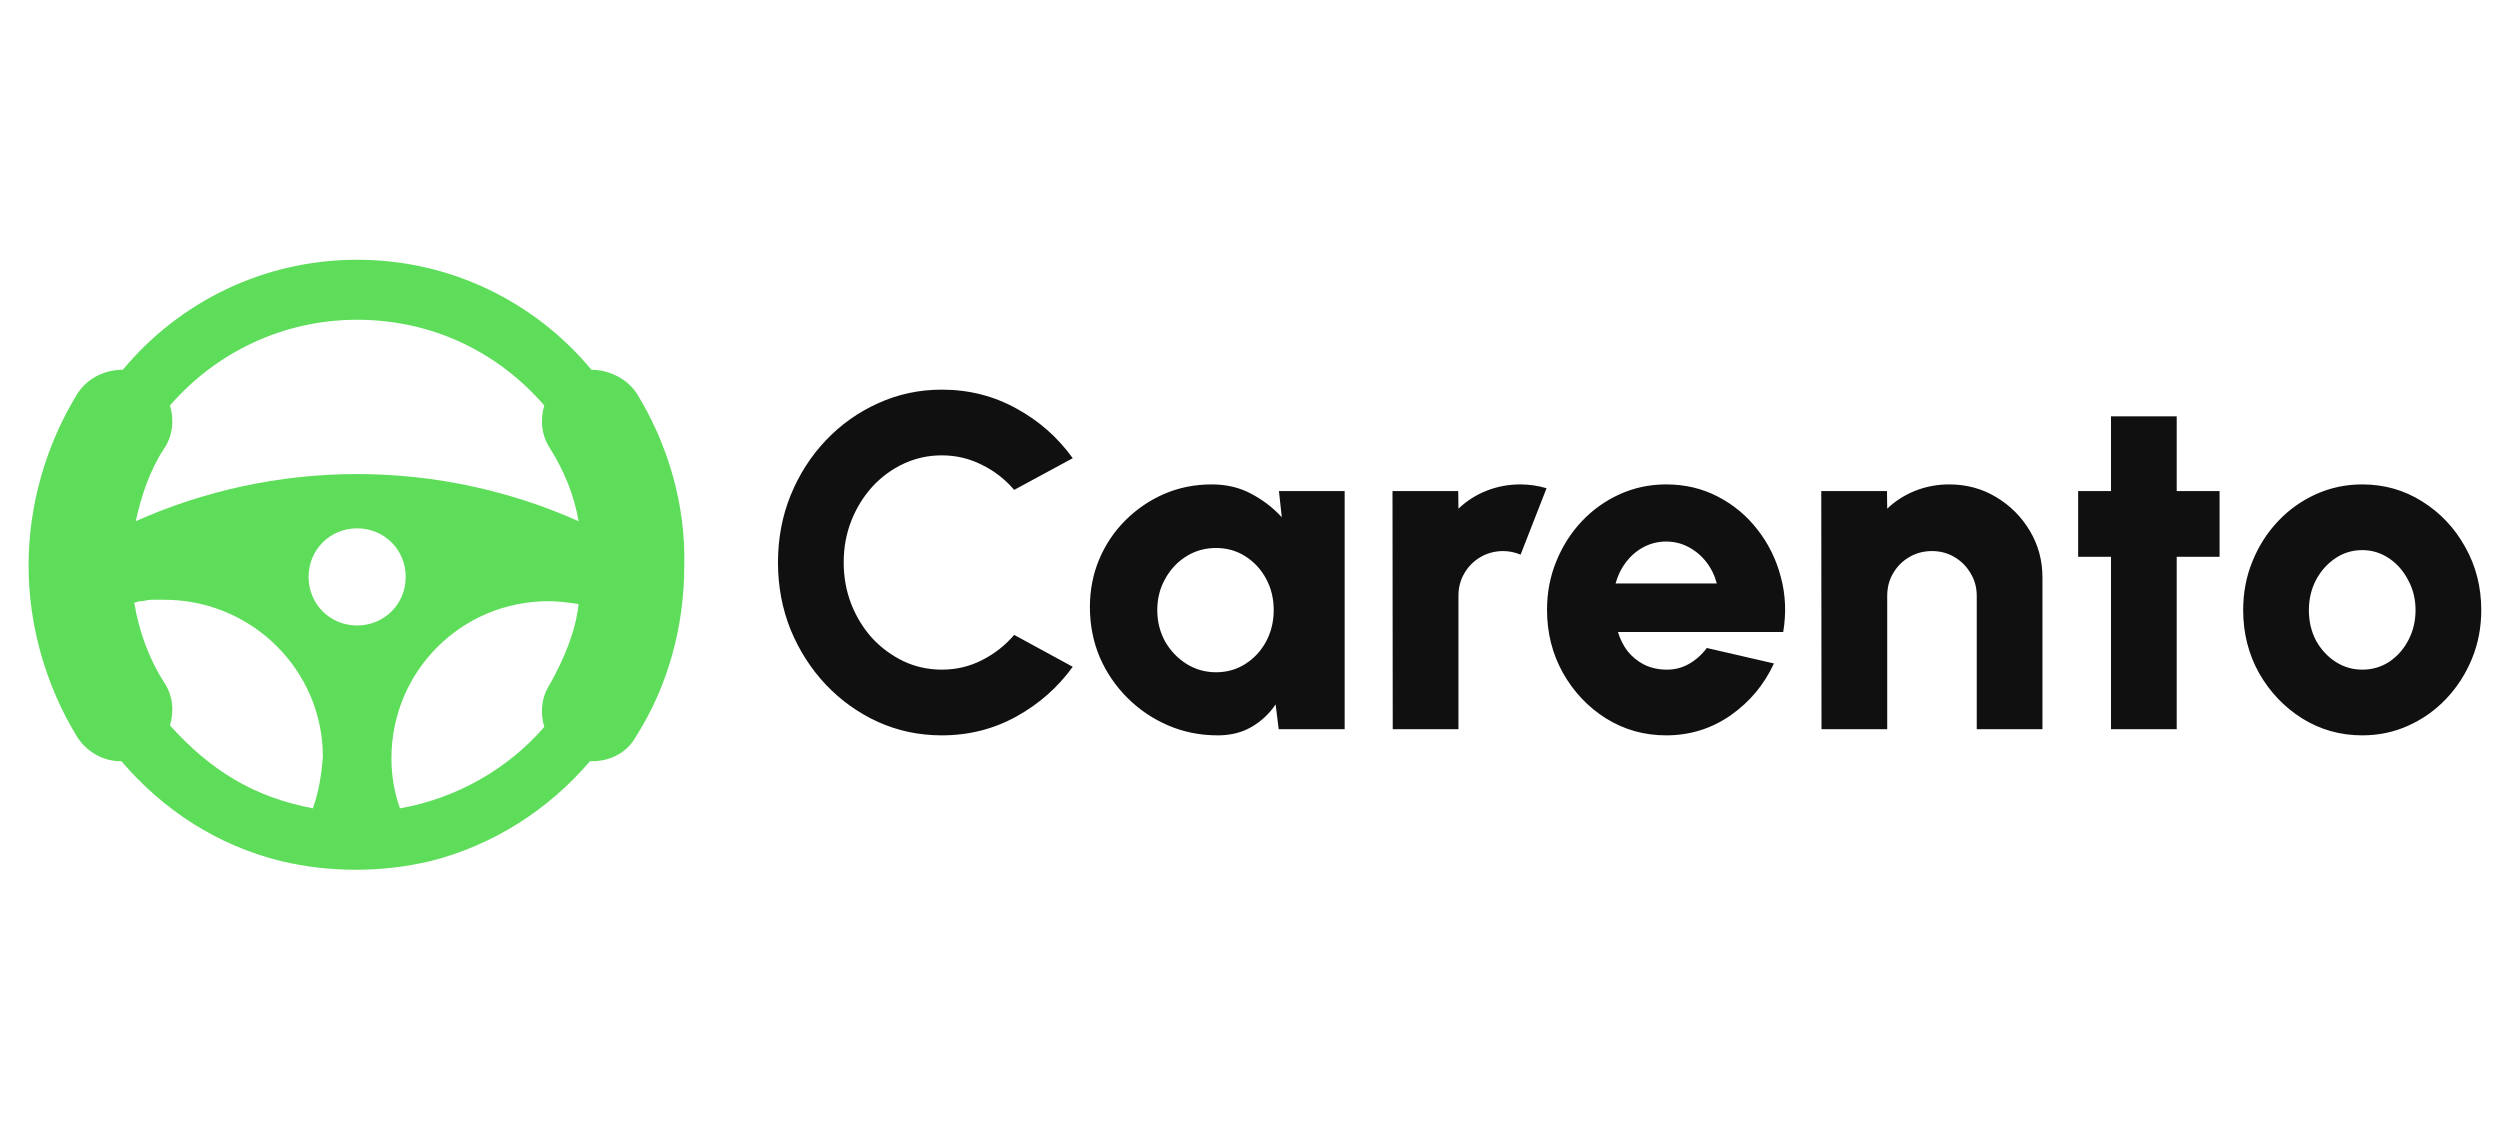
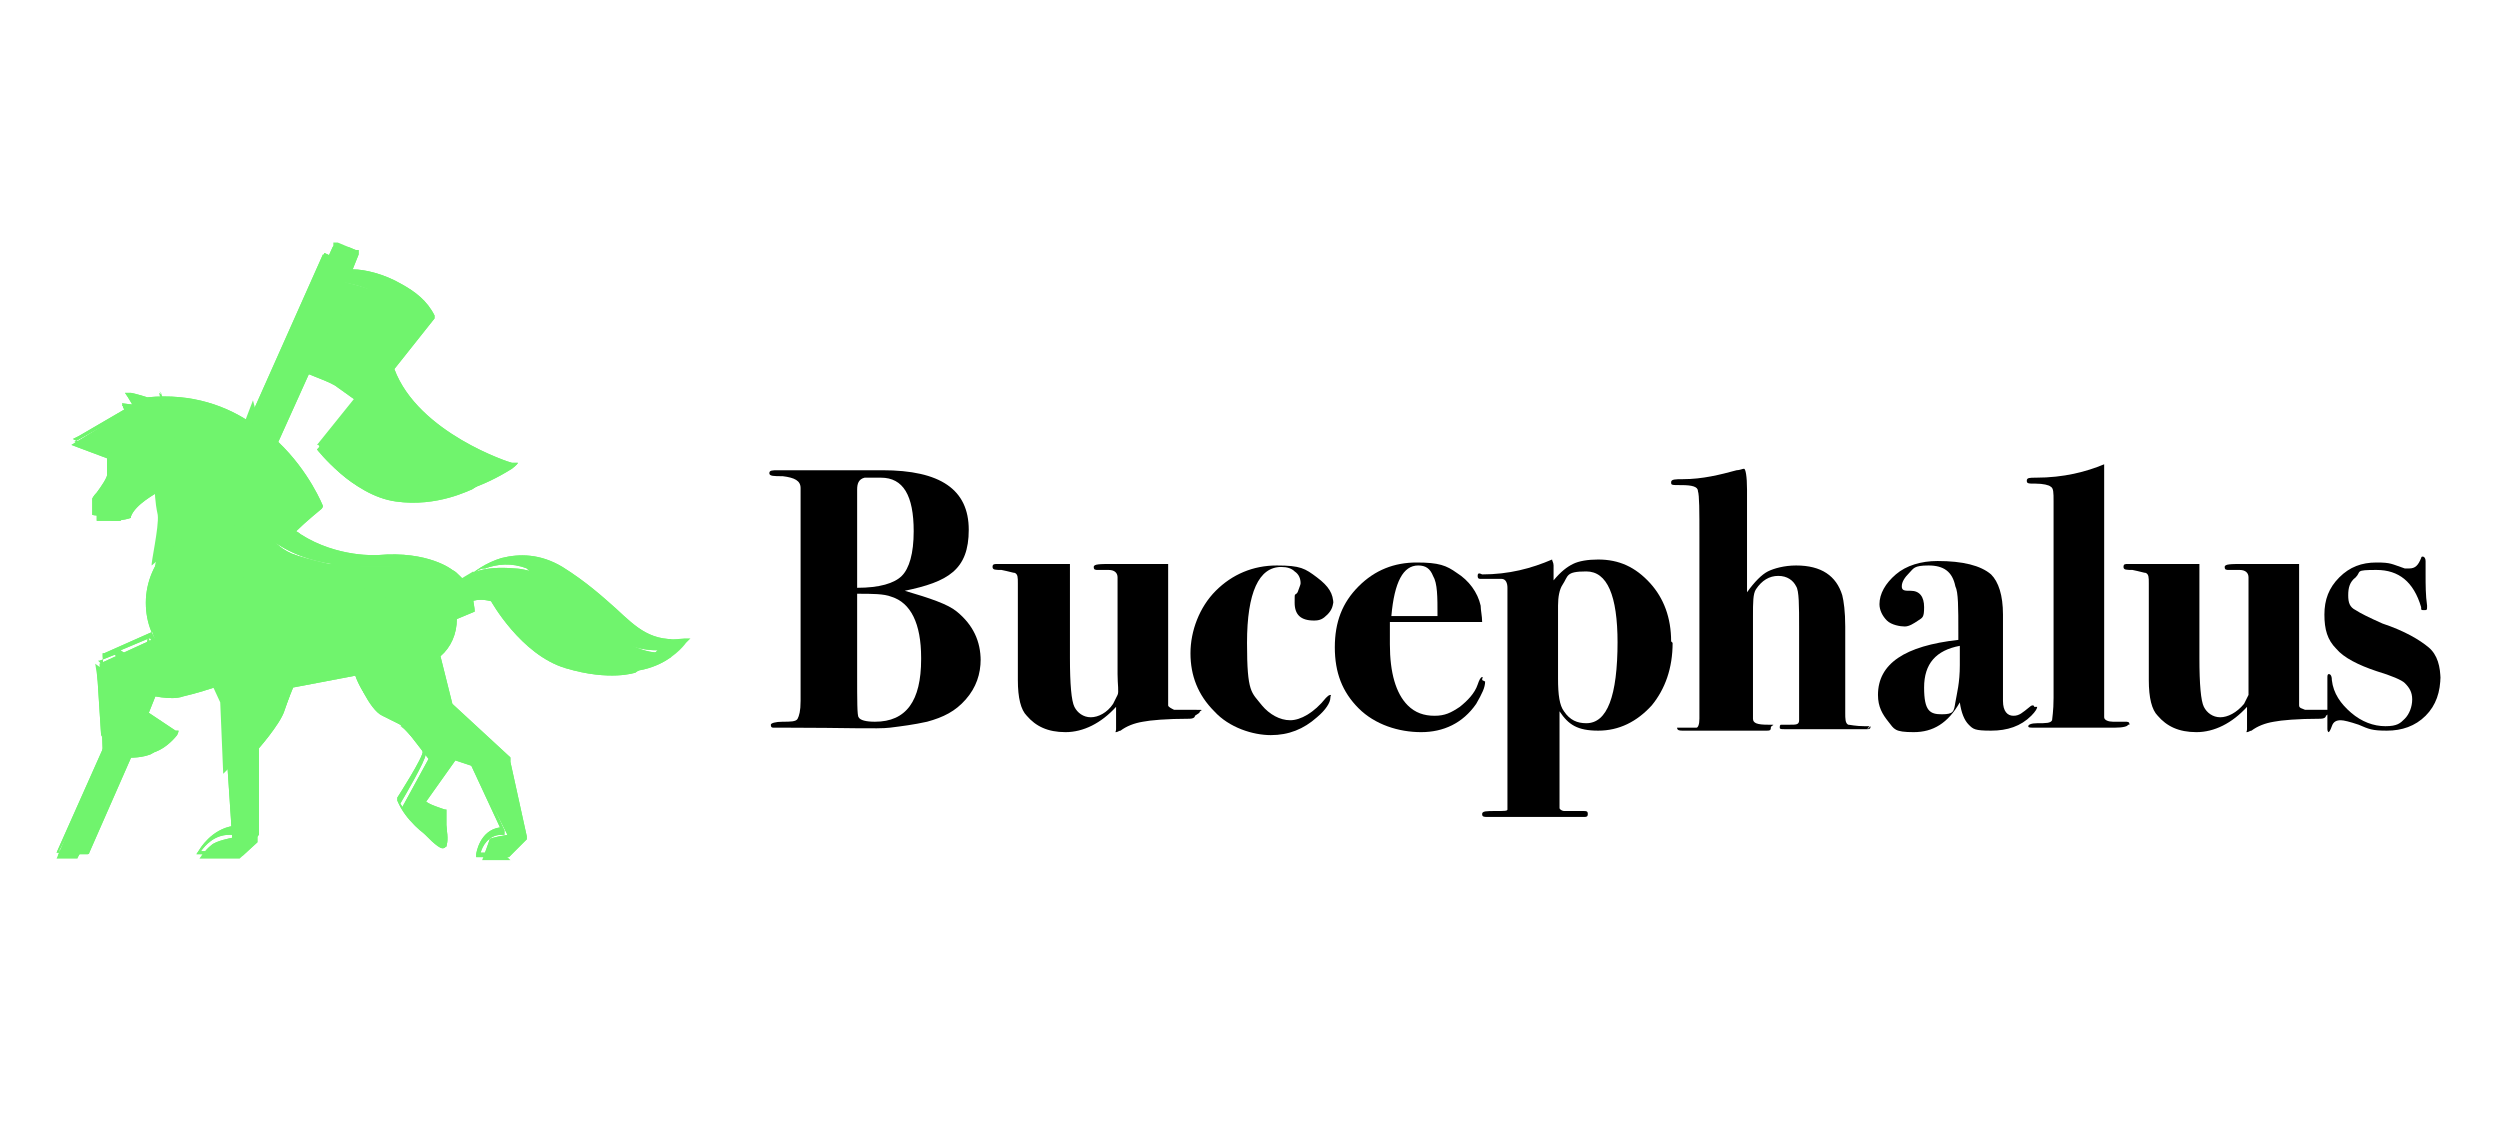
- <svg xmlns="http://www.w3.org/2000/svg" width="168" height="76" viewBox="0 0 168 76" fill="none">
-   <path d="M8.928 51.057C8.736 51.153 8.544 51.153 8.256 51.153C8.448 51.153 8.736 51.153 8.928 51.057Z" fill="#5EDD5B" />
-   <path d="M11.424 27.248C11.328 27.152 11.328 26.96 11.232 26.864C11.328 26.96 11.424 27.056 11.424 27.248Z" fill="#5EDD5B" />
-   <path d="M39.264 51.152H39.648C39.552 51.152 39.456 51.152 39.264 51.152ZM11.232 26.864C11.328 26.96 11.328 27.152 11.424 27.248C11.424 27.056 11.328 26.96 11.232 26.864Z" fill="#5EDD5B" />
-   <path d="M42.816 26.48C42.144 25.424 40.896 24.848 39.744 24.848C36 20.336 30.336 17.456 24 17.456C17.664 17.456 12 20.336 8.256 24.848C7.008 24.848 5.856 25.424 5.184 26.48C3.072 29.936 1.92 33.968 1.92 38C1.92 42.032 3.072 46.064 5.184 49.52C5.856 50.576 7.008 51.152 8.064 51.152H8.16C10.944 54.416 14.592 56.816 18.912 57.872C20.544 58.256 22.176 58.448 23.904 58.448C25.632 58.448 27.264 58.256 28.896 57.872C33.12 56.816 36.864 54.416 39.648 51.152H39.84C40.992 51.152 42.144 50.576 42.72 49.52C44.928 46.064 45.984 42.032 45.984 38C46.08 33.968 44.928 29.936 42.816 26.48ZM11.04 30.128C11.616 29.264 11.712 28.208 11.424 27.248C11.424 27.152 11.328 26.96 11.232 26.864C11.328 26.96 11.328 27.152 11.424 27.248C14.496 23.696 19.008 21.488 24 21.488C29.088 21.488 33.504 23.696 36.576 27.248C36.288 28.208 36.384 29.264 36.96 30.128C37.92 31.664 38.592 33.296 38.88 35.024C34.368 33.008 29.28 31.856 24 31.856C18.72 31.856 13.632 33.008 9.12 35.024C9.504 33.296 10.08 31.568 11.04 30.128ZM21.024 54.32C16.992 53.552 14.112 51.728 11.424 48.752C11.712 47.792 11.616 46.736 11.04 45.872C9.984 44.24 9.312 42.32 9.024 40.496C9.12 40.496 9.312 40.4 9.408 40.4H9.504C9.696 40.4 9.888 40.304 10.176 40.304H11.04C16.896 40.304 21.696 45.008 21.696 50.864C21.6 52.112 21.408 53.264 21.024 54.32ZM24 42.032C22.176 42.032 20.736 40.592 20.736 38.768C20.736 36.944 22.176 35.504 24 35.504C25.824 35.504 27.264 36.944 27.264 38.768C27.264 40.592 25.824 42.032 24 42.032ZM36.96 45.968C36.384 46.832 36.288 47.888 36.576 48.848C34.176 51.632 30.72 53.648 26.88 54.32C26.496 53.264 26.304 52.112 26.304 50.96C26.304 45.104 31.008 40.4 36.864 40.4C37.536 40.4 38.208 40.496 38.88 40.592C38.688 42.416 37.92 44.24 36.96 45.968Z" fill="#5EDD5B" />
-   <path d="M63.288 49.416C61.773 49.416 60.349 49.117 59.016 48.52C57.683 47.912 56.509 47.075 55.496 46.008C54.493 44.941 53.704 43.709 53.128 42.312C52.563 40.904 52.28 39.4 52.28 37.8C52.28 36.189 52.563 34.685 53.128 33.288C53.704 31.88 54.493 30.648 55.496 29.592C56.509 28.525 57.683 27.693 59.016 27.096C60.349 26.488 61.773 26.184 63.288 26.184C65.101 26.184 66.771 26.605 68.296 27.448C69.821 28.28 71.085 29.395 72.088 30.792L68.152 32.92C67.555 32.216 66.835 31.656 65.992 31.24C65.149 30.813 64.248 30.6 63.288 30.6C62.381 30.6 61.528 30.787 60.728 31.16C59.928 31.533 59.224 32.051 58.616 32.712C58.019 33.373 57.549 34.136 57.208 35C56.867 35.864 56.696 36.797 56.696 37.8C56.696 38.792 56.867 39.725 57.208 40.6C57.549 41.464 58.019 42.227 58.616 42.888C59.224 43.539 59.928 44.056 60.728 44.44C61.528 44.813 62.381 45 63.288 45C64.259 45 65.16 44.787 65.992 44.36C66.835 43.933 67.555 43.368 68.152 42.664L72.088 44.808C71.085 46.195 69.821 47.309 68.296 48.152C66.771 48.995 65.101 49.416 63.288 49.416ZM85.945 33H90.361V49H85.929L85.721 47.336C85.305 47.955 84.772 48.456 84.121 48.84C83.471 49.224 82.708 49.416 81.833 49.416C80.639 49.416 79.524 49.192 78.489 48.744C77.455 48.296 76.543 47.677 75.753 46.888C74.964 46.099 74.345 45.187 73.897 44.152C73.46 43.107 73.241 41.987 73.241 40.792C73.241 39.651 73.449 38.584 73.865 37.592C74.281 36.6 74.868 35.725 75.625 34.968C76.383 34.211 77.252 33.619 78.233 33.192C79.225 32.765 80.292 32.552 81.433 32.552C82.415 32.552 83.295 32.76 84.073 33.176C84.863 33.592 85.551 34.12 86.137 34.76L85.945 33ZM81.721 45.176C82.447 45.176 83.103 44.989 83.689 44.616C84.276 44.243 84.74 43.741 85.081 43.112C85.423 42.472 85.593 41.768 85.593 41C85.593 40.221 85.423 39.517 85.081 38.888C84.74 38.259 84.276 37.757 83.689 37.384C83.103 37.011 82.447 36.824 81.721 36.824C80.985 36.824 80.319 37.011 79.721 37.384C79.124 37.757 78.649 38.264 78.297 38.904C77.945 39.533 77.769 40.232 77.769 41C77.769 41.768 77.945 42.472 78.297 43.112C78.66 43.741 79.14 44.243 79.737 44.616C80.335 44.989 80.996 45.176 81.721 45.176ZM93.592 49L93.576 33H97.992L98.008 34.184C98.542 33.672 99.166 33.272 99.88 32.984C100.606 32.696 101.368 32.552 102.168 32.552C102.755 32.552 103.342 32.637 103.928 32.808L102.184 37.272C101.8 37.112 101.411 37.032 101.016 37.032C100.462 37.032 99.955 37.165 99.496 37.432C99.038 37.699 98.675 38.061 98.408 38.52C98.142 38.968 98.008 39.475 98.008 40.04V49H93.592ZM111.96 49.416C110.488 49.416 109.144 49.037 107.928 48.28C106.723 47.523 105.757 46.504 105.032 45.224C104.317 43.944 103.96 42.531 103.96 40.984C103.96 39.821 104.168 38.733 104.584 37.72C105 36.696 105.571 35.8 106.296 35.032C107.032 34.253 107.885 33.645 108.856 33.208C109.827 32.771 110.861 32.552 111.96 32.552C113.229 32.552 114.387 32.824 115.432 33.368C116.488 33.912 117.379 34.653 118.104 35.592C118.84 36.531 119.363 37.592 119.672 38.776C119.992 39.96 120.045 41.192 119.832 42.472H108.728C108.867 42.941 109.08 43.368 109.368 43.752C109.667 44.125 110.029 44.424 110.456 44.648C110.893 44.872 111.395 44.989 111.96 45C112.515 45.011 113.027 44.883 113.496 44.616C113.965 44.349 114.365 43.992 114.696 43.544L119.208 44.584C118.557 46.003 117.587 47.165 116.296 48.072C115.005 48.968 113.56 49.416 111.96 49.416ZM108.568 39.208H115.368C115.229 38.675 114.995 38.195 114.664 37.768C114.333 37.341 113.933 37.005 113.464 36.76C113.005 36.515 112.504 36.392 111.96 36.392C111.427 36.392 110.925 36.515 110.456 36.76C109.997 37.005 109.603 37.341 109.272 37.768C108.952 38.184 108.717 38.664 108.568 39.208ZM137.253 38.824V49H132.837V40.04C132.837 39.475 132.698 38.968 132.421 38.52C132.154 38.061 131.791 37.699 131.333 37.432C130.885 37.165 130.383 37.032 129.829 37.032C129.274 37.032 128.767 37.165 128.309 37.432C127.85 37.699 127.487 38.061 127.221 38.52C126.954 38.968 126.821 39.475 126.821 40.04V49H122.405L122.389 33H126.805L126.821 34.184C127.354 33.672 127.978 33.272 128.693 32.984C129.418 32.696 130.181 32.552 130.981 32.552C132.143 32.552 133.194 32.835 134.133 33.4C135.082 33.965 135.839 34.723 136.405 35.672C136.97 36.611 137.253 37.661 137.253 38.824ZM149.155 37.416H146.275V49H141.859V37.416H139.651V33H141.859V27.976H146.275V33H149.155V37.416ZM158.741 49.416C157.269 49.416 155.925 49.037 154.709 48.28C153.504 47.523 152.539 46.509 151.813 45.24C151.099 43.96 150.741 42.547 150.741 41C150.741 39.827 150.949 38.733 151.365 37.72C151.781 36.696 152.352 35.8 153.077 35.032C153.813 34.253 154.667 33.645 155.637 33.208C156.608 32.771 157.643 32.552 158.741 32.552C160.213 32.552 161.552 32.931 162.757 33.688C163.973 34.445 164.939 35.464 165.653 36.744C166.379 38.024 166.741 39.443 166.741 41C166.741 42.163 166.533 43.251 166.117 44.264C165.701 45.277 165.125 46.173 164.389 46.952C163.664 47.72 162.816 48.323 161.845 48.76C160.885 49.197 159.851 49.416 158.741 49.416ZM158.741 45C159.424 45 160.037 44.819 160.581 44.456C161.125 44.083 161.552 43.592 161.861 42.984C162.171 42.376 162.325 41.715 162.325 41C162.325 40.264 162.16 39.592 161.829 38.984C161.509 38.365 161.077 37.875 160.533 37.512C159.989 37.149 159.392 36.968 158.741 36.968C158.069 36.968 157.461 37.155 156.917 37.528C156.373 37.901 155.941 38.392 155.621 39C155.312 39.608 155.157 40.275 155.157 41C155.157 41.757 155.317 42.44 155.637 43.048C155.968 43.645 156.405 44.12 156.949 44.472C157.493 44.824 158.091 45 158.741 45Z" fill="#101010" />
+ <svg xmlns="http://www.w3.org/2000/svg" id="Layer_1" version="1.1" viewBox="0 0 168 76">
+   <defs>
+     <style>
+       .st0, .st1, .st2 {
+         fill: #70f46d;
+       }
+ 
+       .st1 {
+         fill-rule: evenodd;
+       }
+ 
+       .st3 {
+         clip-path: url(#clippath-1);
+       }
+ 
+       .st2 {
+         clip-rule: evenodd;
+       }
+ 
+       .st4 {
+         clip-path: url(#clippath);
+       }
+     </style>
+     <clipPath id="clippath">
+       <path class="st2" d="M34,57.5l1.2-1.2-1.1-5.2-4-3.6-.7-3.3s.6-.6.9-1.6c.2-1.1.1-2,.1-2,0,0,1.5-.3,1.9-.3.3,0,.7.1.7.1,0,0,2,3.6,5,4.5,3,.9,4.7.3,4.7.3l2-1.4s-1.5.5-4-1.6-3.9-3.9-6.1-4c-2.2-.2-3,.4-3,.4l-1.6,1.1s-1.1-1.6-3.5-1.6c-2.3,0-3.5,0-3.5,0,0,0-2.4-.5-3.4-.9-.9-.4-1.2-.9-1.2-.9l1.9-1.7s-1.5-2.8-1.6-2.9c-.1,0-1.5-1.6-1.5-1.6l2.6-5.3s2,.7,2.7,1.1c.7.5,1.4,1,1.4,1,0,0-2.5,3.3-2.6,3.3,0,0,2.4,3.1,5.3,3.5,2.8.4,5-.8,5.1-.8,0,0,1.4-.9,1.4-.9,0,0-3.2-1.3-5.3-3.1-2.1-1.8-2.6-3.7-2.6-3.7l2.8-3.5s-.5-1.3-2.1-1.9c-1.6-.6-3.4-1-3.4-1l.6-1.2-1.3-.6-5.4,12.2s-1.8-1.3-3.1-1.5c-1.3-.3-3-.4-3-.4h-.5c0,0-1.6-.2-1.6-.2l.2.6-3.6,2.2,2.4.9v1.4c.1,0-.7,1.5-.7,1.5v1.3c0,0,.6,0,1,0,.4,0,.6,0,.6,0,0,0,.5-.8,1.1-1.2.6-.4,1.3-.7,1.3-.7,0,0,.5,1.4.3,2.6-.2,1.1-.4,2.6-.4,2.6,0,0-.5,1.4-.4,2.6,0,1.2.4,2,.4,2s-3.7,1.7-3.7,1.7l.2,5.9s-3.1,7.2-3.1,7.2,1.4,0,1.4,0c0,0,3.2-6.8,3.2-6.8,0,0,.9.1,1.7-.2.8-.4,1.2-1,1.2-1l-2-1.3.7-1.7s1.5.4,2.3.1c.9-.2,2.1-.6,2.1-.6l.6,1,.6,9.1s-1.1.2-1.4.5c-.4.3-.8.9-.8.9h2.7s1.2-1.1,1.2-1.1v-6.2s1.5-1.7,1.8-2.6c.3-.9.6-1.6.6-1.6l4.2-.8s.9,2.3,1.8,2.7c1,.5,1.4.7,1.4.7l1.7,2.2-1.8,3.3s2.1,2.6,2.7,2.7c.7.1.2-1.9.2-1.9l-1.5-.9,2.2-3.1s1.2.4,1.2.4,2.3,4.6,2.3,4.6c0,0-1.2.2-1.2.3,0,.1-.5,1.4-.5,1.4h1.9Z" />
+     </clipPath>
+     <clipPath id="clippath-1">
+       <path class="st0" d="M24.7,39.3c-.6.6-1,1.4-1,2.3s.4,1.7,1,2.3c.6.6,1.4.9,2.3.9s1.7-.4,2.3-.9c.6-.6,1-1.4,1-2.3s-.4-1.7-1-2.3c-.6-.6-1.4-.9-2.3-.9s-1.7.4-2.3.9h0ZM25.2,41.6c0,.5.2.9.5,1.3.3.3.8.5,1.3.5s1-.2,1.3-.5c.3-.3.5-.8.5-1.3s-.2-.9-.5-1.3c-.3-.3-.8-.5-1.3-.5s-1,.2-1.3.5c-.3.3-.5.8-.5,1.3ZM28.6,40c.4.4.7.9.7,1.5s-.2,1.1-.7,1.5c-.4.4-1,.6-1.6.6s-1.2-.2-1.6-.6c-.4-.4-.7-.9-.7-1.5s.2-1.1.7-1.5c.4-.4,1-.6,1.6-.6s1.2.2,1.6.6ZM13.1,40.6c0,.6.2,1.1.6,1.5.4.4.9.6,1.5.6s1.1-.2,1.5-.6c.4-.4.6-.9.6-1.5s-.2-1.1-.6-1.5c-.4-.4-.9-.6-1.5-.6s-1.1.2-1.5.6c-.4.4-.6.9-.6,1.5ZM17,38.8c.5.5.8,1.1.8,1.8s-.3,1.3-.8,1.8c-.5.5-1.1.7-1.8.7s-1.3-.3-1.8-.7c-.5-.5-.8-1.1-.8-1.8s.3-1.3.8-1.8c.5-.5,1.1-.7,1.8-.7s1.3.3,1.8.7ZM17.8,38.1c-.7-.6-1.5-1-2.5-1s-1.9.4-2.5,1c-.6.6-1.1,1.5-1.1,2.5s.4,1.9,1.1,2.5c.7.6,1.5,1,2.5,1s1.9-.4,2.5-1c.6-.6,1.1-1.5,1.1-2.5s0-.7-.1-1c0,0,0-.1,0-.2-.2-.5-.5-1-.9-1.3ZM16.5,46.2c-.2.6-.5,1.1-.9,1.6l1.3,2.2c.7-.7,3.1-3.6,2.1-8.6-.2.8-.5,1.4-1.1,1.9-.4.4-.8.6-1.3.8,0,.7,0,1.3-.3,2ZM15.4,47.4c.3-.4.6-.9.7-1.3.2-.6.2-1.2.2-1.7-.4.1-.8.2-1.2.2-.7,0-1.3-.2-1.8-.4l2,3.4ZM15.6,55.9v.2s-.2,0-.2,0c-1,0-1.6.7-1.9,1.1h2.2s1.1-1.1,1.1-1.1v-5.8s-1.7-2.8-1.7-2.8l.5,8.4ZM24.4,44.1c-.4-.4-.6-.8-.8-1.3,0,2.2.7,6,6.6,6.1l-.3-1.3c-.9-.1-1.6-.4-2.2-.8-.7-.5-1.2-1.1-1.5-1.7-.7-.2-1.3-.5-1.8-1ZM27,45.2c-.1,0-.2,0-.3,0,.3.5.7.9,1.3,1.3.5.3,1.1.6,1.9.7l-.7-2.7c-.6.4-1.3.7-2.2.7ZM27.2,48.9c.6.6,1.4,1.5,1.4,1.8,0,.4-1.4,2.8-1.7,3.3.3.5.7,1,1.1,1.4.8.7,1.4,1.1,1.4,1.1,0,0,0-1.6,0-1.6-.3-.1-1.4-.6-1.5-.9h0c0-.3,2.2-3.3,2.6-3.8l-.2-1c-1.2,0-2.3-.2-3.1-.4ZM23.4,45.1c-.3-1.3-.2-2.6-.2-3.2l-3.6.3c.2,1.3,0,2.5-.1,3.6l3.9-.6ZM8.8,31c.2-.2.3-.3.3-.3,0-.1,0-.3,0-.5-.3.3-.8.6-.8.7v.6c.2-.1.3-.3.4-.4ZM10.2,32.7c3.1-3.9-.7-5.2-2-5.5l.9,1.6h0c0,.1-.1.2-.1.2l-1.8,1.7c0,.2,0,1,0,1.2s-.4.8-.7,1.2c-.2.2-.3.4-.3.4v1.1c.4.1.9,0,1.2,0-.3-.3-.7-1-.3-1.8.4-.8.7-1.2.8-1.3v-.9c0-.2,1.3-1.2,1.3-1.2l.3-.3v.4s0,.8-.2,1.1c0,0-.2.3-.4.4-.2.2-.5.5-.8.8,0,.1-.3.5-.7,1.2-.3.6,0,1.1.3,1.3.5-1,2.1-1.7,2.4-1.9ZM3.8,57.3h1.1s4.7-10.7,4.7-10.7c-.3,0-.6-.2-.9-.3l-4.9,11ZM31.7,51.1c.5,0,1.2,0,1.9-.1l-3.2-2.9.2,1h0s0,0,0,0v.2c0,0,0,0,0,0l.2,1h0c0,0,0,.2,0,.2,0,0-.1.1-.3.4.3.1.7.2,1.1.3ZM33.9,55.8v.3c.1,0-.2,0-.2,0-.9,0-1.3.8-1.4,1.2h1.6s1.1-1.1,1.1-1.1l-1.1-4.9c-.8.2-1.5.2-2,.2l2,4.3ZM9.7,50.3c.4-.2.7-.4,1.1-.8l-1.5-1-.9,2c.4,0,.9,0,1.3-.2ZM6.8,49.5l1.5-3.4c-.6-.3-1.2-.7-1.8-1.3l.3,4.7ZM19.1,39.4h0s0,0,0,0c.3.8.4,1.6.5,2.3l3.7-.3s0,0,0,0c0-.9.5-1.7,1.1-2.3.5-.5,1.2-.8,1.9-1-.6,0-1.3,0-2.1,0h0s0,0,0,0c-1.4.1-3,.5-5,1.4ZM8.7,28.9l-.5-1-3.2,1.8,2.1.8,1.7-1.6ZM11.6,28.9c.6.2,2.5,1,4.2,2.8,1,1,1.9,2.3,2.5,4.1.5-.5,1.4-1.2,1.7-1.4-.4-1-3.4-7.1-10.1-7,.7.3,1.4.8,1.8,1.6ZM22.5,17.5l-.8-.4-5.3,11.9c.3.2.5.4.7.6l5.4-12.1ZM30.7,41.6c0,1-.4,1.9-1.1,2.5,0,0,0,0,0,0l.8,3.2,3.9,3.6h0c0,0,0,.3,0,.3l1.1,5h0c0,.1,0,.2,0,.2l-1.2,1.2h0c0,0,0,0,0,0h-2s-.2,0-.2,0v-.2s.2-1.6,1.6-1.8l-2-4.3c-.4,0-.8-.2-1-.3-.8,1-2.1,2.7-2,2.8,0,.2,1.3.6,1.3.6h.1s0,.2,0,.2c0,0,0,2.3,0,2.3-.1,0-1.3-.6-2.1-1.4-.5-.5-.9-1-1.2-1.7h0c0,0,0-.2,0-.2,0,0,1.8-2.8,1.7-3.1,0-.3-1.6-1.9-1.9-2.2-1.5-.7-2.3-1.9-2.7-3.1l-4.1.7c-.6,2.5-2,4-2.3,4.3v5.9s0,0,0,0h0c0,0-1.2,1.3-1.2,1.3h0c0,0,0,0,0,0h-2.7s-.3,0-.3,0l.2-.3s.8-1.4,2.3-1.6l-.5-9-.4-.6c-.5.2-2.2.9-4.2.5l-.6,1.5,1.8,1.2h.2c0,.1-.1.3-.1.3-.4.5-.9.9-1.4,1.1-.6.2-1.1.3-1.6.2l-2.9,6.6h0c0,.1-.1.1-.1.1h-1.6s-.3,0-.3,0v-.3c.1,0,3.3-7.1,3.3-7.1l-.4-5.9v-.2s.1,0,.1,0l3.6-1.6c-.2-.6-.4-1.3-.4-2s0-1.2.3-1.7c0-.2,1-4.3.4-5.7-.5.3-1.8,1-2.1,1.8h0c0,0,0,.1,0,.1,0,0-1.1.4-1.9,0h-.1v-1.4c0-.1.2-.3.4-.6.3-.4.6-.8.6-1,0-.3,0-.9,0-1.1l-2.5-1-.4-.2.4-.2,3.6-2.1-.3-.5-.2-.3h.4c0,0,.5.1,1.1.3,3-.3,5.4.6,7.1,1.8l5.4-12v-.2c0,0,.3,0,.3,0l1.2.5h.2c0,0,0,.3,0,.3l-.4,1c.8,0,2.1.3,3.3,1,.9.5,1.7,1.1,2.2,2.1h0c0,.1,0,.2,0,.2l-2.7,3.4c1.6,4.3,7.8,6.3,7.9,6.3h.4c0,.1-.4.4-.4.4-8,5-12-1.9-12-1.9h0c0-.1,0-.2,0-.2l2.4-3c-.5-.4-1.2-.8-2-1.2-.6-.3-1.2-.5-1.8-.6l-2.3,5.1c2.1,2,3,4.3,3,4.3h0c0,.1-.1.2-.1.2,0,0-1.1.9-1.7,1.5,0,0,.2.1.3.2,2.5,1.6,5.2,1.4,5.2,1.4h0c3.4-.3,5,1,5,1,.2.1.3.2.5.4,0,0,.2.2.3.3.6-.6,1.5-1.2,2.5-1.5,1.2-.3,2.6-.3,4.1.6,1.6,1,2.7,2,3.6,2.8,1.4,1.3,2.4,2.3,4.6,2h.4c0,0-.3.3-.3.3,0,0-2.3,3.4-7.5,1.2-2.7-1.2-3.8-2.9-4.6-4.4-.2,0-.4,0-.6,0-.7,0-1.3,0-1.6.2,0,.3.1.6.1.9ZM30.4,40.3c.4-.2,1.1-.2,1.7-.2.1,0,.2,0,.4,0h0c-.3-.6-.6-1.1-.9-1.4-.6.3-1.1.7-1.5,1.1.1.2.2.4.3.6ZM10.5,32.9c.4,1,.2,3.1,0,4.5.2-.3.4-.6.7-.9.7-.7,1.5-1.1,2.4-1.4-.2-.6-.5-1.4-1-2.1-.3-.5-.8-1-1.3-1.3-.2.4-.5.8-.8,1.2ZM15.2,34.9c.7,0,1.3.1,1.9.3.2,0,.4.2.6.3-.6-1.5-1.4-2.7-2.3-3.6-1.4-1.5-3-2.3-3.7-2.6.1.6,0,1.2-.3,2,.6.4,1.1.9,1.5,1.5.5.8.9,1.6,1,2.2.4,0,.8-.1,1.2-.1ZM6.6,44.4c2.6,2.7,5.7,2.1,7,1.6-1-.3-1.9-.8-2.5-1.5-.4.2-1.1.3-1.8.2-.5,0-1.1-.3-1.6-.7l-1,.4ZM10,42.9l-1.9.8c.4.3.9.5,1.3.5.6,0,1.1,0,1.5-.1-.3-.4-.6-.8-.8-1.2ZM27.5,21.6c-.5-.8-1.2-1.4-1.9-1.8-1.2-.6-2.5-.9-3.2-.9l-.8,1.8c.7.2,1.5.5,2.2.9.8.5,1.5,1.1,2.2,2l1.6-2ZM19.9,24.5c.6.1,1.3.4,1.8.7.8.4,1.5.9,2,1.3l2-2.5c-.6-.9-1.4-1.5-2.1-2-.7-.4-1.5-.7-2.2-.9l-1.5,3.4ZM21.5,29.9c.5.7,3.1,4.4,8,3.2-.9-.3-2.2-.8-3.5-1.7-1.1-.8-2.1-1.8-3.1-3.2l-1.4,1.8ZM32.5,31.8c-1.4-.5-6.1-2.5-7.6-6.2l-1.7,2.2c1,1.4,2,2.5,3.1,3.3,1.6,1.1,3.1,1.6,4,1.8.7-.2,1.5-.6,2.3-1.1ZM32.5,38.2c-.2,0-.3.1-.5.2.3.4.6.9.9,1.4.8,1.5,1.8,3.4,4.7,4.6.9.4,1.8.6,2.5.7-.4-.3-.9-.8-1.4-1.5-.5-.7-1.1-1.6-1.5-2.7-.2-.6-.5-1.1-.8-1.5-.3-.5-.6-.8-1-1.2-1-.4-2-.3-2.8,0ZM44.2,43.7c-2,0-3-.9-4.4-2.2-.9-.8-1.9-1.8-3.5-2.8.1.2.2.3.3.5.3.4.6,1,.8,1.5.4,1.1,1,1.9,1.5,2.6.7.9,1.3,1.4,1.8,1.8,1.8,0,3-.9,3.5-1.4ZM18.1,37.8c.3.3.6.7.8,1.2h0s0,0,0,0c1.3-.5,2.4-.9,3.4-1.1-1.2-.2-2.8-.6-4.3-1.8-.3-.2-.7-.4-1-.5-.6-.2-1.2-.3-1.8-.3-1.5,0-2.8.6-3.8,1.5-1,.9-1.6,2.3-1.6,3.7s.5,2.5,1.3,3.4c.7.8,1.7,1.4,2.7,1.7l-1.3-2.1c0,0-.2-.1-.2-.2-.7-.7-1.2-1.7-1.2-2.8s.4-2.1,1.2-2.8c.7-.7,1.7-1.1,2.8-1.1s2.1.4,2.8,1.1Z" />
+     </clipPath>
+   </defs>
+   <path class="st0" d="M8.4,50.6c-.2,0-.4,0-.7,0,.2,0,.5,0,.7,0Z" />
+   <path class="st0" d="M10.9,26.7c0,0,0-.3-.2-.4,0,0,.2.2.2.4Z" />
+   <path class="st0" d="M38.8,50.7h.4-.4ZM10.7,26.4c0,0,0,.3.2.4,0-.2,0-.3-.2-.4Z" />
+   <g>
+     <g>
+       <path class="st1" d="M34,57.5l1.2-1.2-1.1-5.2-4-3.6-.7-3.3s.6-.6.9-1.6c.2-1.1.1-2,.1-2,0,0,1.5-.3,1.9-.3.3,0,.7.1.7.1,0,0,2,3.6,5,4.5,3,.9,4.7.3,4.7.3l2-1.4s-1.5.5-4-1.6-3.9-3.9-6.1-4c-2.2-.2-3,.4-3,.4l-1.6,1.1s-1.1-1.6-3.5-1.6c-2.3,0-3.5,0-3.5,0,0,0-2.4-.5-3.4-.9-.9-.4-1.2-.9-1.2-.9l1.9-1.7s-1.5-2.8-1.6-2.9c-.1,0-1.5-1.6-1.5-1.6l2.6-5.3s2,.7,2.7,1.1c.7.5,1.4,1,1.4,1,0,0-2.5,3.3-2.6,3.3,0,0,2.4,3.1,5.3,3.5,2.8.4,5-.8,5.1-.8,0,0,1.4-.9,1.4-.9,0,0-3.2-1.3-5.3-3.1-2.1-1.8-2.6-3.7-2.6-3.7l2.8-3.5s-.5-1.3-2.1-1.9c-1.6-.6-3.4-1-3.4-1l.6-1.2-1.3-.6-5.4,12.2s-1.8-1.3-3.1-1.5c-1.3-.3-3-.4-3-.4h-.5c0,0-1.6-.2-1.6-.2l.2.6-3.6,2.2,2.4.9v1.4c.1,0-.7,1.5-.7,1.5v1.3c0,0,.6,0,1,0,.4,0,.6,0,.6,0,0,0,.5-.8,1.1-1.2.6-.4,1.3-.7,1.3-.7,0,0,.5,1.4.3,2.6-.2,1.1-.4,2.6-.4,2.6,0,0-.5,1.4-.4,2.6,0,1.2.4,2,.4,2s-3.7,1.7-3.7,1.7l.2,5.9s-3.1,7.2-3.1,7.2,1.4,0,1.4,0c0,0,3.2-6.8,3.2-6.8,0,0,.9.1,1.7-.2.8-.4,1.2-1,1.2-1l-2-1.3.7-1.7s1.5.4,2.3.1c.9-.2,2.1-.6,2.1-.6l.6,1,.6,9.1s-1.1.2-1.4.5c-.4.3-.8.9-.8.9h2.7s1.2-1.1,1.2-1.1v-6.2s1.5-1.7,1.8-2.6c.3-.9.6-1.6.6-1.6l4.2-.8s.9,2.3,1.8,2.7c1,.5,1.4.7,1.4.7l1.7,2.2-1.8,3.3s2.1,2.6,2.7,2.7c.7.1.2-1.9.2-1.9l-1.5-.9,2.2-3.1s1.2.4,1.2.4,2.3,4.6,2.3,4.6c0,0-1.2.2-1.2.3,0,.1-.5,1.4-.5,1.4h1.9Z" />
+       <g class="st4">
+         <rect class="st0" x="3.5" y="16.9" width="41.2" height="40.6" />
+       </g>
+     </g>
+     <path class="st1" d="M11.6,29.1c.3,2.3-1.2,3.8-1.2,3.8,0,0,0,.8.2,1.7.1.8-.5,3.4-.4,3.4,0,0,2.9-2.6,2.9-2.5,0,.1-1.1-1.2-.6-3.4.5-2.3-1-2.9-1-2.9h0ZM13.2,43.8c3.3,1.3,5.1-.7,5.1-.7-1.1,3-3.6,3.5-3.6,3.5l2.1,3.6s-1.7,1.7-1.8,1.8c0,0-.2-4.8-.2-4.8l-.6-1.3s-1.5.5-2.4.8c-.9.3-1.9-.2-1.9-.1,0,0-.6,1.8-.7,1.8,0,0,.7,1.9.3,2.1-.4.1-1.3.2-1.4.2s.7-2.4.7-2.4l-1-.7-.7,1.5-.7-4.5s1.7,1.4,2.6.4c1-1,.9-2.3.9-2.3,0,0,.6,1.6.5-.5-.1-2.1,1.3-3.5,1.3-3.5-1.6,3.4,1.3,5.1,1.3,5.1ZM19.5,42c.1.8-.1,4-.2,3.9,0,0,4.2-.8,4.2-.8,0,0-.3-2.1.8-.3,1.2,1.8,5.7,2.5,5.6,2.6-.1,0,.5,1.6.5,1.6,0,0-3.4-.2-3.5-.2,0,0,3.5,2.3,3.5,2.3l2.2-1.4-2.4-2.2s-1.2-3.3-1-3.3-1.4.6-1.4.6c0,0-1.4.5-3.1-.8-1.7-1.3-1-4-1-4,0,0-1,1.3-2.5,1.1-1.4-.2-2-1.3-2-1.3,0,0,.2,1.3.3,2.2ZM32.8,40.1s-1-1.7-1-1.7c0,0-2,1.2-2,1.2,0,0,.6.9.6,1,0,0,2.4-.4,2.4-.4ZM21.3,29.9l3.7-4.6.6,1.2s-.9.8-1.2,2.9c-.3,2.1.6,3.7.6,3.7-2.5-.9-3.6-3.2-3.6-3.2ZM19.7,24.6l2.6-5.8-.5,6.6-2.1-.8ZM17.1,29.9l-.9-.9.8-2.1.6,2.3-.5.7ZM18.3,36s-.8-1.8-1.1-2.4c-.4-.6-3.3-3.5-3.3-3.5,0,0,1.7.6,3.3,2.1,1.5,1.6,2.9,2,2.8,2.1l-1.7,1.7ZM8.9,29l-.7-1.2-.5,2.3,1.2-1.1Z" />
+     <g>
+       <path class="st0" d="M24.7,39.3c-.6.6-1,1.4-1,2.3s.4,1.7,1,2.3c.6.6,1.4.9,2.3.9s1.7-.4,2.3-.9c.6-.6,1-1.4,1-2.3s-.4-1.7-1-2.3c-.6-.6-1.4-.9-2.3-.9s-1.7.4-2.3.9h0ZM25.2,41.6c0,.5.2.9.5,1.3.3.3.8.5,1.3.5s1-.2,1.3-.5c.3-.3.5-.8.5-1.3s-.2-.9-.5-1.3c-.3-.3-.8-.5-1.3-.5s-1,.2-1.3.5c-.3.3-.5.8-.5,1.3ZM28.6,40c.4.4.7.9.7,1.5s-.2,1.1-.7,1.5c-.4.4-1,.6-1.6.6s-1.2-.2-1.6-.6c-.4-.4-.7-.9-.7-1.5s.2-1.1.7-1.5c.4-.4,1-.6,1.6-.6s1.2.2,1.6.6ZM13.1,40.6c0,.6.2,1.1.6,1.5.4.4.9.6,1.5.6s1.1-.2,1.5-.6c.4-.4.6-.9.6-1.5s-.2-1.1-.6-1.5c-.4-.4-.9-.6-1.5-.6s-1.1.2-1.5.6c-.4.4-.6.9-.6,1.5ZM17,38.8c.5.5.8,1.1.8,1.8s-.3,1.3-.8,1.8c-.5.5-1.1.7-1.8.7s-1.3-.3-1.8-.7c-.5-.5-.8-1.1-.8-1.8s.3-1.3.8-1.8c.5-.5,1.1-.7,1.8-.7s1.3.3,1.8.7ZM17.8,38.1c-.7-.6-1.5-1-2.5-1s-1.9.4-2.5,1c-.6.6-1.1,1.5-1.1,2.5s.4,1.9,1.1,2.5c.7.6,1.5,1,2.5,1s1.9-.4,2.5-1c.6-.6,1.1-1.5,1.1-2.5s0-.7-.1-1c0,0,0-.1,0-.2-.2-.5-.5-1-.9-1.3ZM16.5,46.2c-.2.6-.5,1.1-.9,1.6l1.3,2.2c.7-.7,3.1-3.6,2.1-8.6-.2.8-.5,1.4-1.1,1.9-.4.4-.8.6-1.3.8,0,.7,0,1.3-.3,2ZM15.4,47.4c.3-.4.6-.9.7-1.3.2-.6.2-1.2.2-1.7-.4.1-.8.2-1.2.2-.7,0-1.3-.2-1.8-.4l2,3.4ZM15.6,55.9v.2s-.2,0-.2,0c-1,0-1.6.7-1.9,1.1h2.2s1.1-1.1,1.1-1.1v-5.8s-1.7-2.8-1.7-2.8l.5,8.4ZM24.4,44.1c-.4-.4-.6-.8-.8-1.3,0,2.2.7,6,6.6,6.1l-.3-1.3c-.9-.1-1.6-.4-2.2-.8-.7-.5-1.2-1.1-1.5-1.7-.7-.2-1.3-.5-1.8-1ZM27,45.2c-.1,0-.2,0-.3,0,.3.5.7.9,1.3,1.3.5.3,1.1.6,1.9.7l-.7-2.7c-.6.4-1.3.7-2.2.7ZM27.2,48.9c.6.6,1.4,1.5,1.4,1.8,0,.4-1.4,2.8-1.7,3.3.3.5.7,1,1.1,1.4.8.7,1.4,1.1,1.4,1.1,0,0,0-1.6,0-1.6-.3-.1-1.4-.6-1.5-.9h0c0-.3,2.2-3.3,2.6-3.8l-.2-1c-1.2,0-2.3-.2-3.1-.4ZM23.4,45.1c-.3-1.3-.2-2.6-.2-3.2l-3.6.3c.2,1.3,0,2.5-.1,3.6l3.9-.6ZM8.8,31c.2-.2.3-.3.3-.3,0-.1,0-.3,0-.5-.3.3-.8.6-.8.7v.6c.2-.1.3-.3.4-.4ZM10.2,32.7c3.1-3.9-.7-5.2-2-5.5l.9,1.6h0c0,.1-.1.2-.1.2l-1.8,1.7c0,.2,0,1,0,1.2s-.4.8-.7,1.2c-.2.2-.3.4-.3.4v1.1c.4.1.9,0,1.2,0-.3-.3-.7-1-.3-1.8.4-.8.7-1.2.8-1.3v-.9c0-.2,1.3-1.2,1.3-1.2l.3-.3v.4s0,.8-.2,1.1c0,0-.2.3-.4.4-.2.2-.5.5-.8.8,0,.1-.3.5-.7,1.2-.3.6,0,1.1.3,1.3.5-1,2.1-1.7,2.4-1.9ZM3.8,57.3h1.1s4.7-10.7,4.7-10.7c-.3,0-.6-.2-.9-.3l-4.9,11ZM31.7,51.1c.5,0,1.2,0,1.9-.1l-3.2-2.9.2,1h0s0,0,0,0v.2c0,0,0,0,0,0l.2,1h0c0,0,0,.2,0,.2,0,0-.1.1-.3.4.3.1.7.2,1.1.3ZM33.9,55.8v.3c.1,0-.2,0-.2,0-.9,0-1.3.8-1.4,1.2h1.6s1.1-1.1,1.1-1.1l-1.1-4.9c-.8.2-1.5.2-2,.2l2,4.3ZM9.7,50.3c.4-.2.7-.4,1.1-.8l-1.5-1-.9,2c.4,0,.9,0,1.3-.2ZM6.8,49.5l1.5-3.4c-.6-.3-1.2-.7-1.8-1.3l.3,4.7ZM19.1,39.4h0s0,0,0,0c.3.8.4,1.6.5,2.3l3.7-.3s0,0,0,0c0-.9.5-1.7,1.1-2.3.5-.5,1.2-.8,1.9-1-.6,0-1.3,0-2.1,0h0s0,0,0,0c-1.4.1-3,.5-5,1.4ZM8.7,28.9l-.5-1-3.2,1.8,2.1.8,1.7-1.6ZM11.6,28.9c.6.2,2.5,1,4.2,2.8,1,1,1.9,2.3,2.5,4.1.5-.5,1.4-1.2,1.7-1.4-.4-1-3.4-7.1-10.1-7,.7.3,1.4.8,1.8,1.6ZM22.5,17.5l-.8-.4-5.3,11.9c.3.2.5.4.7.6l5.4-12.1ZM30.7,41.6c0,1-.4,1.9-1.1,2.5,0,0,0,0,0,0l.8,3.2,3.9,3.6h0c0,0,0,.3,0,.3l1.1,5h0c0,.1,0,.2,0,.2l-1.2,1.2h0c0,0,0,0,0,0h-2s-.2,0-.2,0v-.2s.2-1.6,1.6-1.8l-2-4.3c-.4,0-.8-.2-1-.3-.8,1-2.1,2.7-2,2.8,0,.2,1.3.6,1.3.6h.1s0,.2,0,.2c0,0,0,2.3,0,2.3-.1,0-1.3-.6-2.1-1.4-.5-.5-.9-1-1.2-1.7h0c0,0,0-.2,0-.2,0,0,1.8-2.8,1.7-3.1,0-.3-1.6-1.9-1.9-2.2-1.5-.7-2.3-1.9-2.7-3.1l-4.1.7c-.6,2.5-2,4-2.3,4.3v5.9s0,0,0,0h0c0,0-1.2,1.3-1.2,1.3h0c0,0,0,0,0,0h-2.7s-.3,0-.3,0l.2-.3s.8-1.4,2.3-1.6l-.5-9-.4-.6c-.5.2-2.2.9-4.2.5l-.6,1.5,1.8,1.2h.2c0,.1-.1.3-.1.3-.4.5-.9.9-1.4,1.1-.6.2-1.1.3-1.6.2l-2.9,6.6h0c0,.1-.1.1-.1.1h-1.6s-.3,0-.3,0v-.3c.1,0,3.3-7.1,3.3-7.1l-.4-5.9v-.2s.1,0,.1,0l3.6-1.6c-.2-.6-.4-1.3-.4-2s0-1.2.3-1.7c0-.2,1-4.3.4-5.7-.5.3-1.8,1-2.1,1.8h0c0,0,0,.1,0,.1,0,0-1.1.4-1.9,0h-.1v-1.4c0-.1.2-.3.4-.6.3-.4.6-.8.6-1,0-.3,0-.9,0-1.1l-2.5-1-.4-.2.4-.2,3.6-2.1-.3-.5-.2-.3h.4c0,0,.5.1,1.1.3,3-.3,5.4.6,7.1,1.8l5.4-12v-.2c0,0,.3,0,.3,0l1.2.5h.2c0,0,0,.3,0,.3l-.4,1c.8,0,2.1.3,3.3,1,.9.5,1.7,1.1,2.2,2.1h0c0,.1,0,.2,0,.2l-2.7,3.4c1.6,4.3,7.8,6.3,7.9,6.3h.4c0,.1-.4.4-.4.4-8,5-12-1.9-12-1.9h0c0-.1,0-.2,0-.2l2.4-3c-.5-.4-1.2-.8-2-1.2-.6-.3-1.2-.5-1.8-.6l-2.3,5.1c2.1,2,3,4.3,3,4.3h0c0,.1-.1.2-.1.2,0,0-1.1.9-1.7,1.5,0,0,.2.1.3.2,2.5,1.6,5.2,1.4,5.2,1.4h0c3.4-.3,5,1,5,1,.2.1.3.2.5.4,0,0,.2.2.3.3.6-.6,1.5-1.2,2.5-1.5,1.2-.3,2.6-.3,4.1.6,1.6,1,2.7,2,3.6,2.8,1.4,1.3,2.4,2.3,4.6,2h.4c0,0-.3.3-.3.3,0,0-2.3,3.4-7.5,1.2-2.7-1.2-3.8-2.9-4.6-4.4-.2,0-.4,0-.6,0-.7,0-1.3,0-1.6.2,0,.3.1.6.1.9ZM30.4,40.3c.4-.2,1.1-.2,1.7-.2.1,0,.2,0,.4,0h0c-.3-.6-.6-1.1-.9-1.4-.6.3-1.1.7-1.5,1.1.1.2.2.4.3.6ZM10.5,32.9c.4,1,.2,3.1,0,4.5.2-.3.4-.6.7-.9.7-.7,1.5-1.1,2.4-1.4-.2-.6-.5-1.4-1-2.1-.3-.5-.8-1-1.3-1.3-.2.4-.5.8-.8,1.2ZM15.2,34.9c.7,0,1.3.1,1.9.3.2,0,.4.2.6.3-.6-1.5-1.4-2.7-2.3-3.6-1.4-1.5-3-2.3-3.7-2.6.1.6,0,1.2-.3,2,.6.4,1.1.9,1.5,1.5.5.8.9,1.6,1,2.2.4,0,.8-.1,1.2-.1ZM6.6,44.4c2.6,2.7,5.7,2.1,7,1.6-1-.3-1.9-.8-2.5-1.5-.4.2-1.1.3-1.8.2-.5,0-1.1-.3-1.6-.7l-1,.4ZM10,42.9l-1.9.8c.4.3.9.5,1.3.5.6,0,1.1,0,1.5-.1-.3-.4-.6-.8-.8-1.2ZM27.5,21.6c-.5-.8-1.2-1.4-1.9-1.8-1.2-.6-2.5-.9-3.2-.9l-.8,1.8c.7.2,1.5.5,2.2.9.8.5,1.5,1.1,2.2,2l1.6-2ZM19.9,24.5c.6.1,1.3.4,1.8.7.8.4,1.5.9,2,1.3l2-2.5c-.6-.9-1.4-1.5-2.1-2-.7-.4-1.5-.7-2.2-.9l-1.5,3.4ZM21.5,29.9c.5.7,3.1,4.4,8,3.2-.9-.3-2.2-.8-3.5-1.7-1.1-.8-2.1-1.8-3.1-3.2l-1.4,1.8ZM32.5,31.8c-1.4-.5-6.1-2.5-7.6-6.2l-1.7,2.2c1,1.4,2,2.5,3.1,3.3,1.6,1.1,3.1,1.6,4,1.8.7-.2,1.5-.6,2.3-1.1ZM32.5,38.2c-.2,0-.3.1-.5.2.3.4.6.9.9,1.4.8,1.5,1.8,3.4,4.7,4.6.9.4,1.8.6,2.5.7-.4-.3-.9-.8-1.4-1.5-.5-.7-1.1-1.6-1.5-2.7-.2-.6-.5-1.1-.8-1.5-.3-.5-.6-.8-1-1.2-1-.4-2-.3-2.8,0ZM44.2,43.7c-2,0-3-.9-4.4-2.2-.9-.8-1.9-1.8-3.5-2.8.1.2.2.3.3.5.3.4.6,1,.8,1.5.4,1.1,1,1.9,1.5,2.6.7.9,1.3,1.4,1.8,1.8,1.8,0,3-.9,3.5-1.4ZM18.1,37.8c.3.3.6.7.8,1.2h0s0,0,0,0c1.3-.5,2.4-.9,3.4-1.1-1.2-.2-2.8-.6-4.3-1.8-.3-.2-.7-.4-1-.5-.6-.2-1.2-.3-1.8-.3-1.5,0-2.8.6-3.8,1.5-1,.9-1.6,2.3-1.6,3.7s.5,2.5,1.3,3.4c.7.8,1.7,1.4,2.7,1.7l-1.3-2.1c0,0-.2-.1-.2-.2-.7-.7-1.2-1.7-1.2-2.8s.4-2.1,1.2-2.8c.7-.7,1.7-1.1,2.8-1.1s2.1.4,2.8,1.1Z" />
+       <g class="st3">
+         <rect class="st0" x="3.1" y="16.6" width="42" height="41" />
+       </g>
+     </g>
+   </g>
+   <g>
+     <path d="M65.9,44.3c0,1-.3,1.9-1,2.7s-1.5,1.2-2.6,1.5c-.9.2-1.7.3-2.5.4s-3.1,0-6.9,0-.9,0-.9,0c-.1,0-.2,0-.2-.2,0-.1.3-.2.8-.2s.9,0,1-.2c.1-.2.2-.5.2-1.2v-14.3c0-.5-.4-.7-1.2-.8-.6,0-.9,0-.9-.2s.2-.2.6-.2h7c3.9,0,5.8,1.3,5.8,4s-1.4,3.5-4.3,4.1h0c1.7.5,2.9.9,3.5,1.4,1.1.9,1.6,2,1.6,3.3ZM61.9,44.2c0-2.3-.7-3.7-2-4.1-.5-.2-1.3-.2-2.3-.2v1.5c0,.4,0,1,0,1.8,0,.4,0,1.1,0,2.1,0,1.8,0,2.8.1,2.9.1.2.5.3,1.1.3,2.1,0,3.1-1.4,3.1-4.2ZM61.4,35.7c0-2.4-.7-3.6-2.2-3.6s-.9,0-1.1,0c-.4.1-.5.4-.5.8v6.6c1.5,0,2.5-.3,3-.8s.8-1.5.8-3Z" />
+     <path d="M80.3,48.1c0,.1-.1.2-.4.2-1.5,0-2.6.1-3.1.2-.6.1-1.1.3-1.5.6-.1,0-.2.1-.3.1s0,0,0-.2v-1.1c0-.2,0-.3,0-.4-1,1.1-2.2,1.7-3.4,1.7s-2-.4-2.6-1.1c-.4-.4-.6-1.2-.6-2.4v-6.5c0-.4,0-.6-.2-.7-.1,0-.4-.1-.9-.2-.4,0-.6,0-.6-.2s.1-.2.4-.2h.3c.2,0,.6,0,1.1,0,.5,0,.9,0,1,0s.2,0,.5,0c.3,0,.8,0,1.4,0h.5v2.7c0,1.3,0,2.2,0,2.8,0,.6,0,.9,0,.8,0,1.8.1,2.9.3,3.3s.6.7,1.1.7,1.1-.3,1.5-.9c.1-.2.2-.4.3-.6s0-.7,0-1.4v-4.3c0-1.2,0-2,0-2.2,0-.3-.2-.5-.6-.5h-.7c-.2,0-.3,0-.3-.2s.4-.2,1.3-.2,2,0,3.7,0v8.1c0,.8,0,1.2,0,1.4,0,.1.2.2.4.3.1,0,.6,0,1.4,0s.3,0,.3.2Z" />
+     <path d="M89.6,40.3c0,.4-.1.7-.4,1s-.5.4-.9.4c-.9,0-1.3-.4-1.3-1.2s0-.4.2-.7c.1-.3.2-.5.2-.6,0-.3-.1-.6-.4-.8-.2-.2-.5-.3-.9-.3-1.5,0-2.3,1.7-2.3,5.1s.3,3.3,1,4.2c.5.6,1.2,1,1.9,1s1.6-.5,2.4-1.5c.1-.1.2-.2.3-.2s0,0,0,.2c0,.3-.3.8-.9,1.3-.9.8-1.9,1.2-3.1,1.2s-2.8-.5-3.8-1.6c-1.1-1.1-1.6-2.4-1.6-3.9s.6-3.1,1.7-4.2,2.5-1.7,4.1-1.7,1.9.2,2.7.8,1.1,1.1,1.1,1.8Z" />
+     <path d="M99.8,45.8c0,.4-.2.8-.6,1.5-.9,1.3-2.2,1.9-3.7,1.9s-3.1-.5-4.2-1.6c-1.1-1.1-1.6-2.4-1.6-4.1s.5-3,1.6-4.1,2.4-1.6,3.9-1.6,2,.2,2.7.7c.8.5,1.4,1.3,1.6,2.2,0,.3.1.7.1,1.1-.4,0-1.9,0-4.6,0-.4,0-.9,0-1.6,0,0,.6,0,1.1,0,1.5,0,1.9.4,3.3,1.2,4.1.5.5,1.1.7,1.8.7s1.1-.2,1.7-.6c.5-.4,1-.9,1.2-1.5.1-.3.2-.5.3-.5s0,0,0,.2ZM96.6,41.4c0-1.3,0-2.2-.3-2.7-.2-.5-.5-.7-1-.7-1,0-1.6,1.1-1.8,3.4h3.1Z" />
+     <path d="M112.4,43.2c0,1.7-.5,3.1-1.4,4.2-1,1.1-2.2,1.7-3.6,1.7s-2-.4-2.6-1.3v5.6c0,.5,0,.8,0,.9,0,.1.2.2.3.2.2,0,.6,0,1.3,0,.2,0,.3,0,.3.2s-.1.2-.3.2h-6.3c-.4,0-.5,0-.5-.2s.3-.2.9-.2.8,0,.8-.1c0-.1,0-.4,0-1v-13.9c0-.3-.1-.6-.4-.6-.1,0-.4,0-.9,0h-.5c-.1,0-.2,0-.2-.2s.1-.2.3-.1c1.8,0,3.3-.4,4.7-1,0,.1.1.2.1.4v.6s0,.4,0,.4c.5-.6.9-.9,1.3-1.1.4-.2,1-.3,1.7-.3,1.4,0,2.5.5,3.5,1.6.9,1,1.4,2.3,1.4,3.9ZM108.7,43.2c0-3.2-.7-4.8-2.1-4.8s-1.2.3-1.6.9c-.2.3-.3.8-.3,1.4v4.9c0,1.1.1,1.8.4,2.2.4.6.9.8,1.5.8,1.4,0,2.1-1.8,2.1-5.5Z" />
+     <path d="M125.7,48.8c0,.1,0,.2-.2.2,0,0-.1,0-.5,0h-1.5c-1.4,0-2.3,0-2.6,0h-1c-.2,0-.3,0-.3-.1s0-.2.1-.2h.6c.4,0,.6,0,.6-.3,0-.1,0-1,0-2.5v-3.7c0-1.5,0-2.5-.2-2.8-.2-.4-.6-.7-1.2-.7s-1.1.3-1.5.9c-.2.3-.2.9-.2,1.8v6.9c0,.3.3.4,1,.4s.2,0,.2.2-.1.2-.3.2h-.2c-.1,0-.3,0-.6,0h-2.5s-1.5,0-1.5,0h-.8c-.2,0-.4,0-.4-.2s0,0,0,0,.1,0,.2,0c.6,0,1,0,1.1,0,.1,0,.2-.2.2-.6,0-.2,0-1.2,0-3v-9.2c0-1.8,0-2.8-.1-3.1,0-.3-.4-.4-1.1-.4s-.7,0-.7-.2.3-.2.8-.2c1.3,0,2.5-.3,3.6-.6.2,0,.4-.1.5-.1s.2.5.2,1.4v6.9c.5-.7,1-1.2,1.4-1.4s1.1-.4,1.9-.4c1.7,0,2.7.7,3.1,2,.1.4.2,1.1.2,2.1v5.8c0,.4,0,.7.2.8.1,0,.5.1,1.1.1s.2,0,.2.2Z" />
+     <path d="M136.9,47.5c0,.1-.1.3-.4.6-.7.7-1.6,1-2.7,1s-1.2-.1-1.5-.4c-.3-.3-.5-.8-.6-1.5-.8,1.4-1.8,2-3.1,2s-1.3-.2-1.7-.7c-.4-.5-.7-1-.7-1.8,0-2.1,1.8-3.3,5.4-3.7v-.5c0-1.7,0-2.7-.2-3.1h0c-.2-1-.8-1.4-1.8-1.4s-1,.2-1.3.5c-.3.3-.5.6-.5.9s.2.3.6.3c.6,0,.9.4.9,1.1s-.1.7-.4.9-.6.4-.9.4-.9-.1-1.2-.4c-.3-.3-.5-.7-.5-1.1,0-.7.4-1.4,1.1-2,.7-.6,1.7-.9,2.8-.9,1.7,0,2.9.3,3.6.9.5.5.8,1.4.8,2.7v4.3c0,.8,0,1.3,0,1.5,0,.7.3,1,.7,1s.6-.2,1.1-.6c0,0,.1-.1.2-.1,0,0,.1,0,.1.1ZM131.7,44.6v-1.2c-1.6.3-2.4,1.2-2.4,2.8s.4,1.8,1.2,1.8.8-.2.9-.8.3-1.3.3-2.5Z" />
+     <path d="M143,48.7c0,.1-.3.2-.9.2s-.6,0-1.4,0c-.4,0-.8,0-1.2,0s-1,0-2,0h-.7c-.4,0-.5,0-.5-.1s.2-.2.6-.2c.6,0,.9,0,1-.2,0-.1.1-.6.1-1.5v-13.2c0-.6,0-.9-.2-1-.1-.1-.5-.2-1-.2s-.6,0-.6-.2.2-.2.6-.2c1.9,0,3.4-.4,4.6-.9v15c0,1.1,0,1.8,0,2s.3.3.6.3h.8c.2,0,.3,0,.3.2Z" />
+     <path d="M156.3,48.1c0,.1-.1.2-.4.2-1.5,0-2.6.1-3.1.2-.6.1-1.1.3-1.5.6-.1,0-.2.1-.3.1s0,0,0-.2v-1.1c0-.2,0-.3,0-.4-1,1.1-2.2,1.7-3.4,1.7s-2-.4-2.6-1.1c-.4-.4-.6-1.2-.6-2.4v-6.5c0-.4,0-.6-.2-.7-.1,0-.4-.1-.9-.2-.4,0-.6,0-.6-.2s.1-.2.3-.2h.3c.2,0,.6,0,1.1,0,.5,0,.9,0,1,0s.2,0,.5,0c.3,0,.8,0,1.4,0h.5v2.7c0,1.3,0,2.2,0,2.8,0,.6,0,.9,0,.8,0,1.8.1,2.9.3,3.3.2.4.6.7,1.1.7s1.1-.3,1.6-.9c.1-.2.2-.4.3-.6,0-.2,0-.7,0-1.4v-4.3c0-1.2,0-2,0-2.2,0-.3-.2-.5-.6-.5h-.7c-.2,0-.3,0-.3-.2s.4-.2,1.3-.2,2,0,3.7,0v8.1c0,.8,0,1.2,0,1.4s.2.2.4.3c.2,0,.6,0,1.4,0s.3,0,.3.2Z" />
+     <path d="M164,45.4c0,1.1-.3,2-1,2.7-.7.7-1.6,1-2.6,1s-1.2-.1-1.9-.4c-.6-.2-1-.3-1.2-.3-.3,0-.5.1-.6.4s-.2.4-.2.4c0,0-.1,0-.1-.2s0-.3,0-.5c0-.3,0-.9,0-1.7v-1.2c0-.2,0-.3.1-.3s.2.1.2.4c.1.9.6,1.6,1.3,2.2.7.6,1.5.9,2.3.9s1-.2,1.3-.5c.3-.3.5-.8.5-1.3s-.2-.8-.5-1.1c-.2-.2-.9-.5-1.9-.8-1.2-.4-2.2-.9-2.7-1.5-.6-.6-.8-1.3-.8-2.3s.3-1.8,1-2.5,1.5-1,2.5-1,1,.1,1.9.4c.1,0,.2,0,.3,0,.4,0,.6-.2.8-.7,0,0,0-.1.1-.1.1,0,.2.1.2.3v.5c0,0,0,.2,0,.4,0,.7,0,1.4.1,2.1h0c0,.3,0,.3-.2.3s-.2,0-.2-.2c-.5-1.7-1.5-2.5-3-2.5s-1,.1-1.4.5c-.4.3-.5.7-.5,1.2s.1.8.5,1c.3.2.9.5,1.8.9,1.5.5,2.5,1.1,3.1,1.6s.8,1.3.8,2.2Z" />
+   </g>
</svg>
